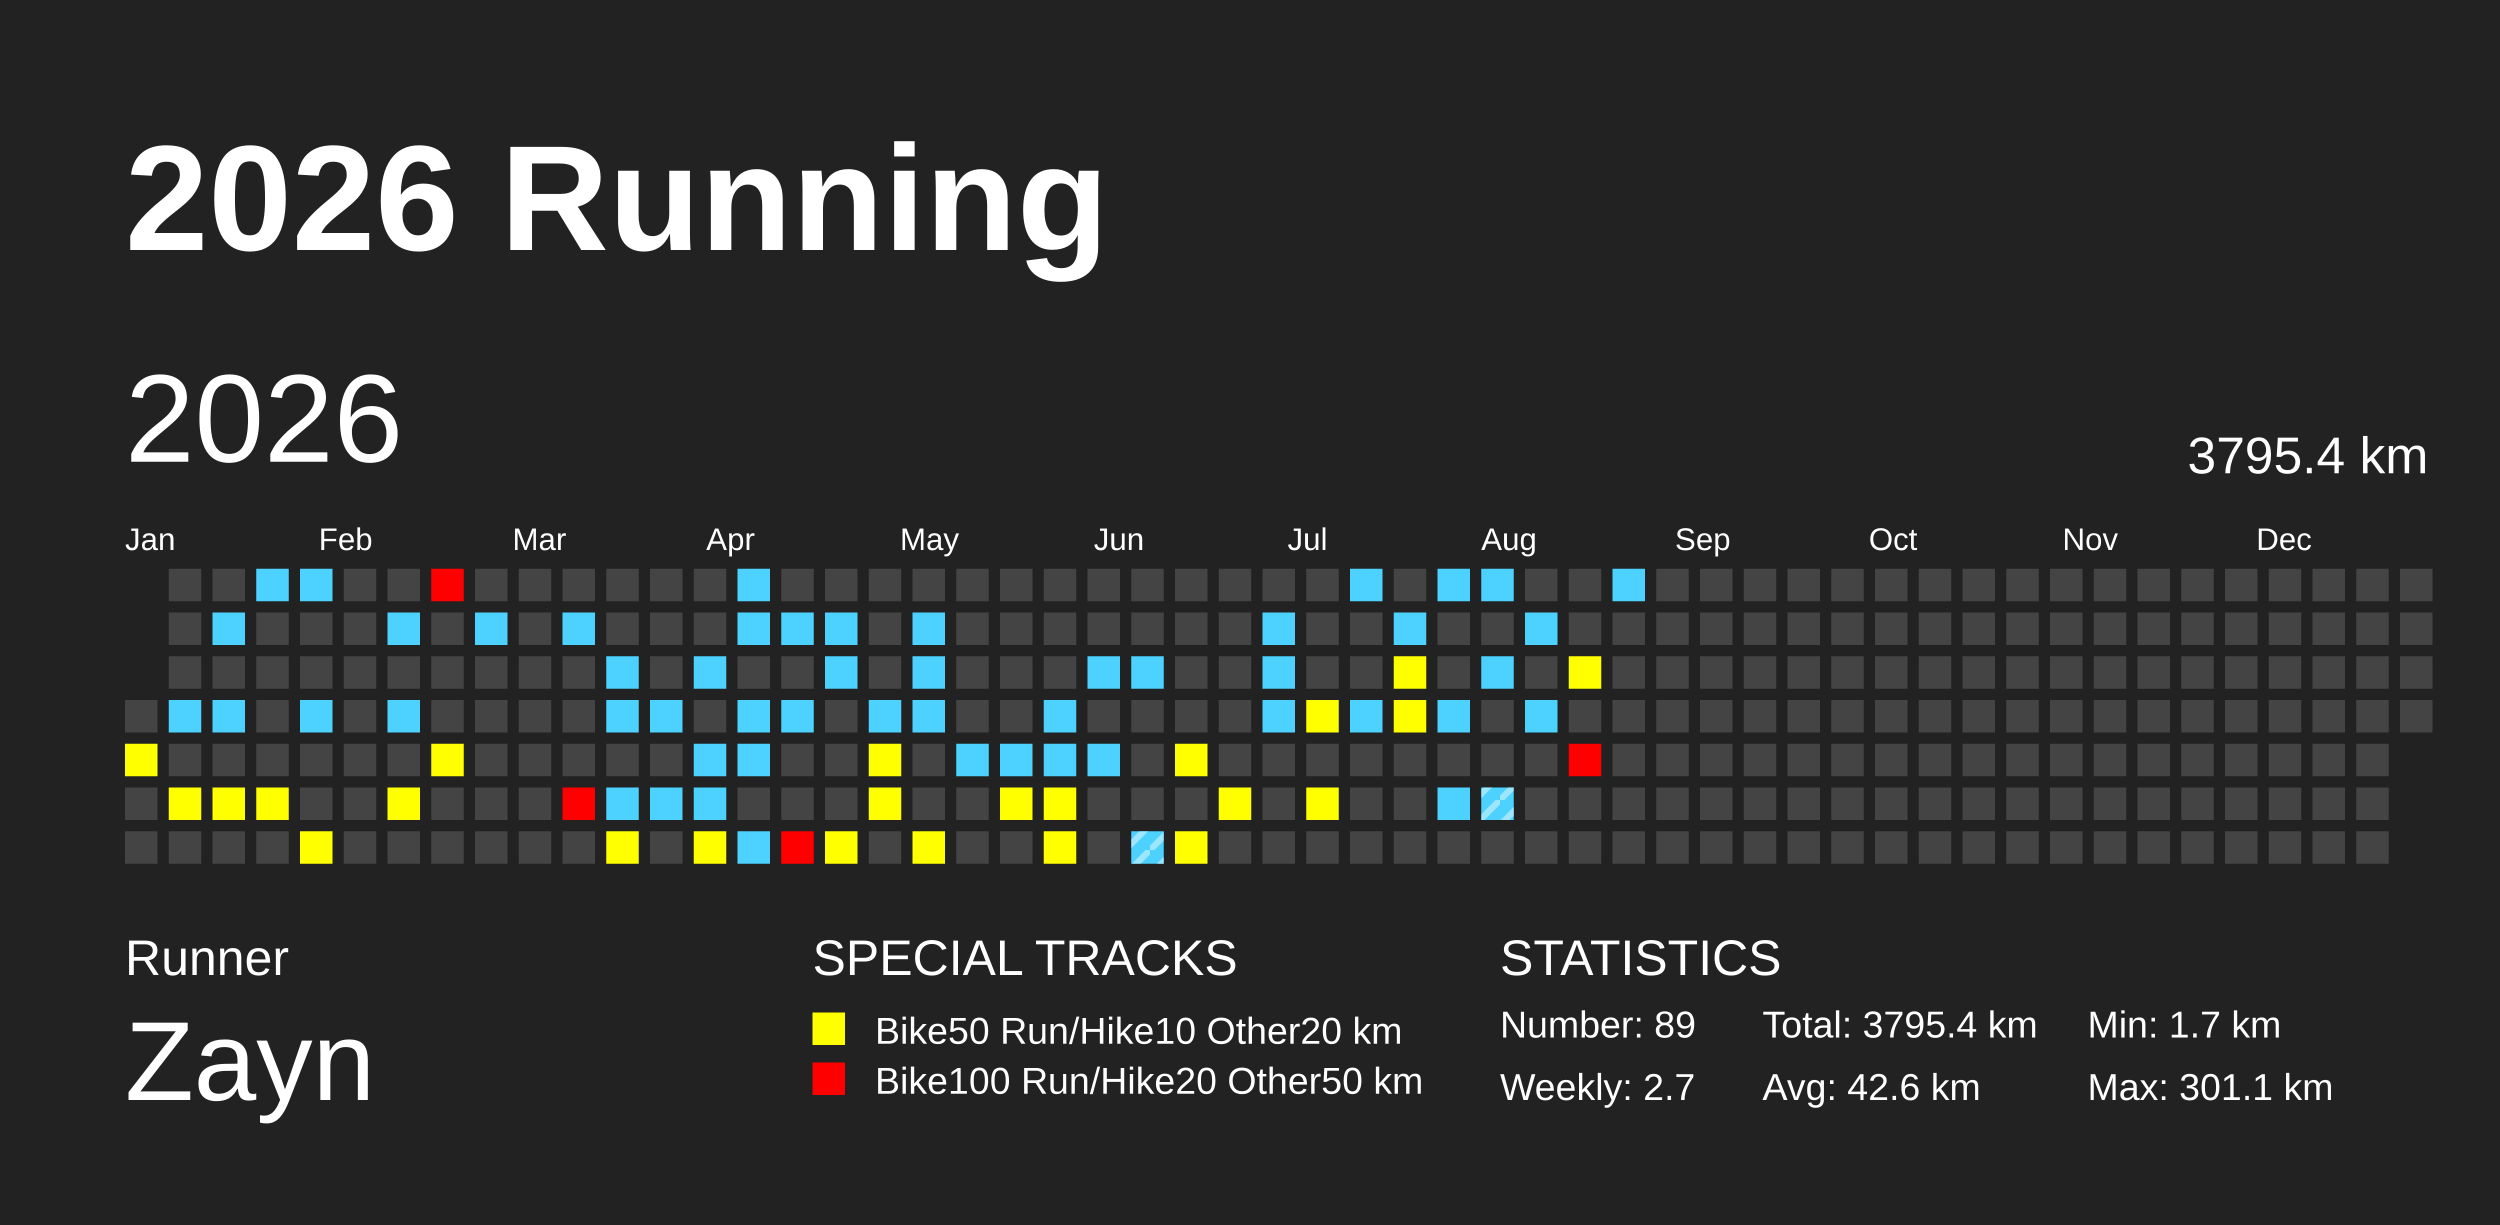
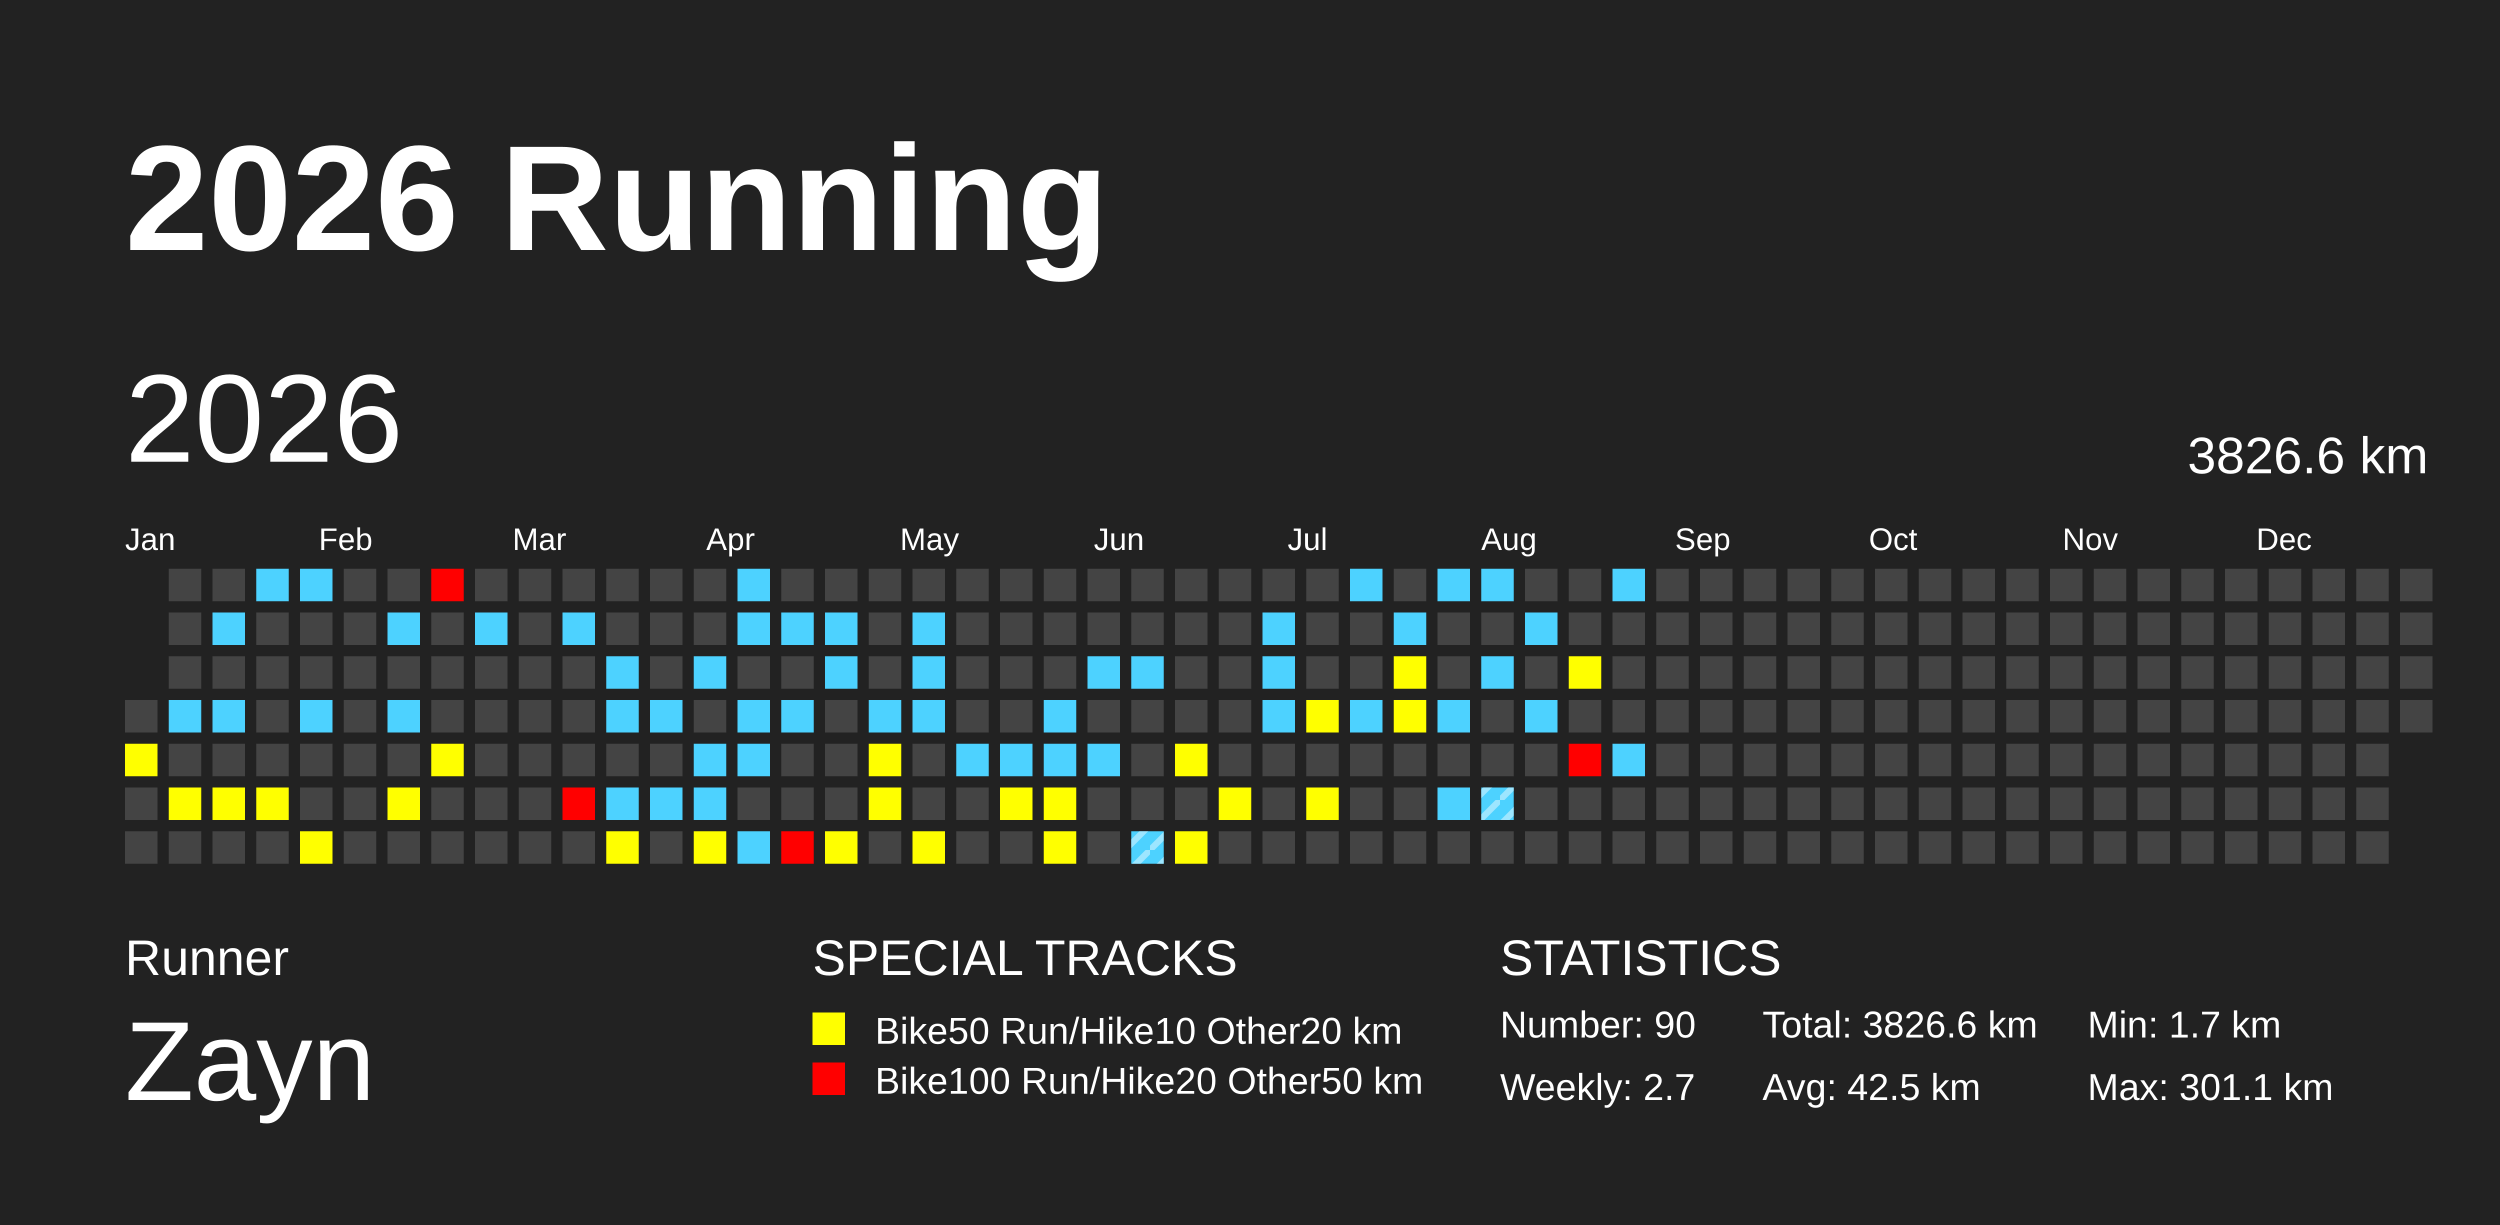
<svg xmlns="http://www.w3.org/2000/svg" baseProfile="full" height="98mm" version="1.1" viewBox="0,0,200,98" width="200mm">
  <defs>
    <pattern height="2" id="indoor-stripe" patternUnits="userSpaceOnUse" width="2">
      <line stroke="white" stroke-opacity="0.45" stroke-width="0.5" x1="0" x2="2" y1="2" y2="0" />
    </pattern>
  </defs>
  <rect fill="#222222" height="98" width="200" x="0" y="0" />
  <text fill="#FFFFFF" style="font-size:12px; font-family:Arial; font-weight:bold;" x="10" y="20">2026 Running</text>
  <text fill="#FFFFFF" style="font-size:4px; font-family:Arial" x="10" y="78">Runner</text>
  <text fill="#FFFFFF" style="font-size:9px; font-family:Arial" x="10" y="88">Zayn</text>
  <text fill="#FFFFFF" style="font-size:4px; font-family:Arial" x="65" y="78">SPECIAL TRACKS</text>
  <rect fill="yellow" height="2.6" width="2.6" x="65" y="81" />
  <text fill="#FFFFFF" style="font-size:3px; font-family:Arial" x="70" y="83.5">Bike50 Run/Hike10 Other20 km</text>
  <rect fill="red" height="2.6" width="2.6" x="65" y="85" />
  <text fill="#FFFFFF" style="font-size:3px; font-family:Arial" x="70" y="87.5">Bike100 Run/Hike20 Other50 km</text>
  <text fill="#FFFFFF" style="font-size:4px; font-family:Arial" x="120" y="78">STATISTICS</text>
-   <text fill="#FFFFFF" style="font-size:3px; font-family:Arial" x="120" y="83">Number: 89</text>
+   <text fill="#FFFFFF" style="font-size:3px; font-family:Arial" x="120" y="83">Number: 90</text>
  <text fill="#FFFFFF" style="font-size:3px; font-family:Arial" x="120" y="88">Weekly: 2.7</text>
-   <text fill="#FFFFFF" style="font-size:3px; font-family:Arial" x="141" y="83">Total: 3795.4 km</text>
-   <text fill="#FFFFFF" style="font-size:3px; font-family:Arial" x="141" y="88">Avg: 42.6 km</text>
+   <text fill="#FFFFFF" style="font-size:3px; font-family:Arial" x="141" y="83">Total: 3826.6 km</text>
+   <text fill="#FFFFFF" style="font-size:3px; font-family:Arial" x="141" y="88">Avg: 42.5 km</text>
  <text fill="#FFFFFF" style="font-size:3px; font-family:Arial" x="167" y="83">Min: 1.7 km</text>
  <text fill="#FFFFFF" style="font-size:3px; font-family:Arial" x="167" y="88">Max: 301.1 km</text>
  <text dominant-baseline="hanging" fill="#FFFFFF" style="font-size:10.0px; font-family:Arial;" x="10" y="30">2026</text>
-   <text dominant-baseline="hanging" fill="#FFFFFF" style="font-size:4.125px; font-family:Arial;" x="175" y="35">3795.4 km</text>
+   <text dominant-baseline="hanging" fill="#FFFFFF" style="font-size:4.125px; font-family:Arial;" x="175" y="35">3826.6 km</text>
  <text fill="#FFFFFF" style="font-size:2.5px; font-family:Arial" x="10.0" y="44">Jan</text>
  <text fill="#FFFFFF" style="font-size:2.5px; font-family:Arial" x="25.5" y="44">Feb</text>
  <text fill="#FFFFFF" style="font-size:2.5px; font-family:Arial" x="41.0" y="44">Mar</text>
  <text fill="#FFFFFF" style="font-size:2.5px; font-family:Arial" x="56.5" y="44">Apr</text>
  <text fill="#FFFFFF" style="font-size:2.5px; font-family:Arial" x="72.0" y="44">May</text>
  <text fill="#FFFFFF" style="font-size:2.5px; font-family:Arial" x="87.5" y="44">Jun</text>
  <text fill="#FFFFFF" style="font-size:2.5px; font-family:Arial" x="103.0" y="44">Jul</text>
  <text fill="#FFFFFF" style="font-size:2.5px; font-family:Arial" x="118.5" y="44">Aug</text>
  <text fill="#FFFFFF" style="font-size:2.5px; font-family:Arial" x="134.0" y="44">Sep</text>
  <text fill="#FFFFFF" style="font-size:2.5px; font-family:Arial" x="149.5" y="44">Oct</text>
  <text fill="#FFFFFF" style="font-size:2.5px; font-family:Arial" x="165.0" y="44">Nov</text>
  <text fill="#FFFFFF" style="font-size:2.5px; font-family:Arial" x="180.5" y="44">Dec</text>
  <rect fill="#444444" height="2.6" width="2.6" x="10.0" y="56.0" />
  <rect fill="yellow" height="2.6" width="2.6" x="10.0" y="59.5" />
  <rect fill="#444444" height="2.6" width="2.6" x="10.0" y="63.0" />
  <rect fill="#444444" height="2.6" width="2.6" x="10.0" y="66.5" />
  <rect fill="#444444" height="2.6" width="2.6" x="13.5" y="45.5" />
  <rect fill="#444444" height="2.6" width="2.6" x="13.5" y="49.0" />
  <rect fill="#444444" height="2.6" width="2.6" x="13.5" y="52.5" />
  <rect fill="#4dd2ff" height="2.6" width="2.6" x="13.5" y="56.0" />
  <rect fill="#444444" height="2.6" width="2.6" x="13.5" y="59.5" />
  <rect fill="yellow" height="2.6" width="2.6" x="13.5" y="63.0" />
  <rect fill="#444444" height="2.6" width="2.6" x="13.5" y="66.5" />
  <rect fill="#444444" height="2.6" width="2.6" x="17.0" y="45.5" />
  <rect fill="#4dd2ff" height="2.6" width="2.6" x="17.0" y="49.0" />
  <rect fill="#444444" height="2.6" width="2.6" x="17.0" y="52.5" />
  <rect fill="#4dd2ff" height="2.6" width="2.6" x="17.0" y="56.0" />
  <rect fill="#444444" height="2.6" width="2.6" x="17.0" y="59.5" />
  <rect fill="yellow" height="2.6" width="2.6" x="17.0" y="63.0" />
  <rect fill="#444444" height="2.6" width="2.6" x="17.0" y="66.5" />
  <rect fill="#4dd2ff" height="2.6" width="2.6" x="20.5" y="45.5" />
  <rect fill="#444444" height="2.6" width="2.6" x="20.5" y="49.0" />
  <rect fill="#444444" height="2.6" width="2.6" x="20.5" y="52.5" />
  <rect fill="#444444" height="2.6" width="2.6" x="20.5" y="56.0" />
  <rect fill="#444444" height="2.6" width="2.6" x="20.5" y="59.5" />
  <rect fill="yellow" height="2.6" width="2.6" x="20.5" y="63.0" />
  <rect fill="#444444" height="2.6" width="2.6" x="20.5" y="66.5" />
  <rect fill="#4dd2ff" height="2.6" width="2.6" x="24.0" y="45.5" />
  <rect fill="#444444" height="2.6" width="2.6" x="24.0" y="49.0" />
  <rect fill="#444444" height="2.6" width="2.6" x="24.0" y="52.5" />
  <rect fill="#4dd2ff" height="2.6" width="2.6" x="24.0" y="56.0" />
  <rect fill="#444444" height="2.6" width="2.6" x="24.0" y="59.5" />
  <rect fill="#444444" height="2.6" width="2.6" x="24.0" y="63.0" />
  <rect fill="yellow" height="2.6" width="2.6" x="24.0" y="66.5" />
  <rect fill="#444444" height="2.6" width="2.6" x="27.5" y="45.5" />
  <rect fill="#444444" height="2.6" width="2.6" x="27.5" y="49.0" />
  <rect fill="#444444" height="2.6" width="2.6" x="27.5" y="52.5" />
  <rect fill="#444444" height="2.6" width="2.6" x="27.5" y="56.0" />
  <rect fill="#444444" height="2.6" width="2.6" x="27.5" y="59.5" />
  <rect fill="#444444" height="2.6" width="2.6" x="27.5" y="63.0" />
  <rect fill="#444444" height="2.6" width="2.6" x="27.5" y="66.5" />
  <rect fill="#444444" height="2.6" width="2.6" x="31.0" y="45.5" />
  <rect fill="#4dd2ff" height="2.6" width="2.6" x="31.0" y="49.0" />
  <rect fill="#444444" height="2.6" width="2.6" x="31.0" y="52.5" />
  <rect fill="#4dd2ff" height="2.6" width="2.6" x="31.0" y="56.0" />
  <rect fill="#444444" height="2.6" width="2.6" x="31.0" y="59.5" />
  <rect fill="yellow" height="2.6" width="2.6" x="31.0" y="63.0" />
  <rect fill="#444444" height="2.6" width="2.6" x="31.0" y="66.5" />
  <rect fill="red" height="2.6" width="2.6" x="34.5" y="45.5" />
  <rect fill="#444444" height="2.6" width="2.6" x="34.5" y="49.0" />
  <rect fill="#444444" height="2.6" width="2.6" x="34.5" y="52.5" />
  <rect fill="#444444" height="2.6" width="2.6" x="34.5" y="56.0" />
  <rect fill="yellow" height="2.6" width="2.6" x="34.5" y="59.5" />
  <rect fill="#444444" height="2.6" width="2.6" x="34.5" y="63.0" />
  <rect fill="#444444" height="2.6" width="2.6" x="34.5" y="66.5" />
  <rect fill="#444444" height="2.6" width="2.6" x="38.0" y="45.5" />
  <rect fill="#4dd2ff" height="2.6" width="2.6" x="38.0" y="49.0" />
  <rect fill="#444444" height="2.6" width="2.6" x="38.0" y="52.5" />
  <rect fill="#444444" height="2.6" width="2.6" x="38.0" y="56.0" />
  <rect fill="#444444" height="2.6" width="2.6" x="38.0" y="59.5" />
  <rect fill="#444444" height="2.6" width="2.6" x="38.0" y="63.0" />
  <rect fill="#444444" height="2.6" width="2.6" x="38.0" y="66.5" />
  <rect fill="#444444" height="2.6" width="2.6" x="41.5" y="45.5" />
  <rect fill="#444444" height="2.6" width="2.6" x="41.5" y="49.0" />
  <rect fill="#444444" height="2.6" width="2.6" x="41.5" y="52.5" />
  <rect fill="#444444" height="2.6" width="2.6" x="41.5" y="56.0" />
  <rect fill="#444444" height="2.6" width="2.6" x="41.5" y="59.5" />
  <rect fill="#444444" height="2.6" width="2.6" x="41.5" y="63.0" />
  <rect fill="#444444" height="2.6" width="2.6" x="41.5" y="66.5" />
  <rect fill="#444444" height="2.6" width="2.6" x="45.0" y="45.5" />
  <rect fill="#4dd2ff" height="2.6" width="2.6" x="45.0" y="49.0" />
  <rect fill="#444444" height="2.6" width="2.6" x="45.0" y="52.5" />
  <rect fill="#444444" height="2.6" width="2.6" x="45.0" y="56.0" />
  <rect fill="#444444" height="2.6" width="2.6" x="45.0" y="59.5" />
  <rect fill="red" height="2.6" width="2.6" x="45.0" y="63.0" />
  <rect fill="#444444" height="2.6" width="2.6" x="45.0" y="66.5" />
  <rect fill="#444444" height="2.6" width="2.6" x="48.5" y="45.5" />
  <rect fill="#444444" height="2.6" width="2.6" x="48.5" y="49.0" />
  <rect fill="#4dd2ff" height="2.6" width="2.6" x="48.5" y="52.5" />
  <rect fill="#4dd2ff" height="2.6" width="2.6" x="48.5" y="56.0" />
  <rect fill="#444444" height="2.6" width="2.6" x="48.5" y="59.5" />
  <rect fill="#4dd2ff" height="2.6" width="2.6" x="48.5" y="63.0" />
  <rect fill="yellow" height="2.6" width="2.6" x="48.5" y="66.5" />
  <rect fill="#444444" height="2.6" width="2.6" x="52.0" y="45.5" />
  <rect fill="#444444" height="2.6" width="2.6" x="52.0" y="49.0" />
  <rect fill="#444444" height="2.6" width="2.6" x="52.0" y="52.5" />
  <rect fill="#4dd2ff" height="2.6" width="2.6" x="52.0" y="56.0" />
  <rect fill="#444444" height="2.6" width="2.6" x="52.0" y="59.5" />
  <rect fill="#4dd2ff" height="2.6" width="2.6" x="52.0" y="63.0" />
  <rect fill="#444444" height="2.6" width="2.6" x="52.0" y="66.5" />
  <rect fill="#444444" height="2.6" width="2.6" x="55.5" y="45.5" />
  <rect fill="#444444" height="2.6" width="2.6" x="55.5" y="49.0" />
  <rect fill="#4dd2ff" height="2.6" width="2.6" x="55.5" y="52.5" />
  <rect fill="#444444" height="2.6" width="2.6" x="55.5" y="56.0" />
  <rect fill="#4dd2ff" height="2.6" width="2.6" x="55.5" y="59.5" />
  <rect fill="#4dd2ff" height="2.6" width="2.6" x="55.5" y="63.0" />
  <rect fill="yellow" height="2.6" width="2.6" x="55.5" y="66.5" />
  <rect fill="#4dd2ff" height="2.6" width="2.6" x="59.0" y="45.5" />
  <rect fill="#4dd2ff" height="2.6" width="2.6" x="59.0" y="49.0" />
  <rect fill="#444444" height="2.6" width="2.6" x="59.0" y="52.5" />
  <rect fill="#4dd2ff" height="2.6" width="2.6" x="59.0" y="56.0" />
  <rect fill="#4dd2ff" height="2.6" width="2.6" x="59.0" y="59.5" />
  <rect fill="#444444" height="2.6" width="2.6" x="59.0" y="63.0" />
  <rect fill="#4dd2ff" height="2.6" width="2.6" x="59.0" y="66.5" />
  <rect fill="#444444" height="2.6" width="2.6" x="62.5" y="45.5" />
  <rect fill="#4dd2ff" height="2.6" width="2.6" x="62.5" y="49.0" />
  <rect fill="#444444" height="2.6" width="2.6" x="62.5" y="52.5" />
  <rect fill="#4dd2ff" height="2.6" width="2.6" x="62.5" y="56.0" />
  <rect fill="#444444" height="2.6" width="2.6" x="62.5" y="59.5" />
  <rect fill="#444444" height="2.6" width="2.6" x="62.5" y="63.0" />
  <rect fill="red" height="2.6" width="2.6" x="62.5" y="66.5" />
  <rect fill="#444444" height="2.6" width="2.6" x="66.0" y="45.5" />
  <rect fill="#4dd2ff" height="2.6" width="2.6" x="66.0" y="49.0" />
  <rect fill="#4dd2ff" height="2.6" width="2.6" x="66.0" y="52.5" />
  <rect fill="#444444" height="2.6" width="2.6" x="66.0" y="56.0" />
  <rect fill="#444444" height="2.6" width="2.6" x="66.0" y="59.5" />
  <rect fill="#444444" height="2.6" width="2.6" x="66.0" y="63.0" />
  <rect fill="yellow" height="2.6" width="2.6" x="66.0" y="66.5" />
  <rect fill="#444444" height="2.6" width="2.6" x="69.5" y="45.5" />
  <rect fill="#444444" height="2.6" width="2.6" x="69.5" y="49.0" />
  <rect fill="#444444" height="2.6" width="2.6" x="69.5" y="52.5" />
  <rect fill="#4dd2ff" height="2.6" width="2.6" x="69.5" y="56.0" />
  <rect fill="yellow" height="2.6" width="2.6" x="69.5" y="59.5" />
  <rect fill="yellow" height="2.6" width="2.6" x="69.5" y="63.0" />
  <rect fill="#444444" height="2.6" width="2.6" x="69.5" y="66.5" />
  <rect fill="#444444" height="2.6" width="2.6" x="73.0" y="45.5" />
  <rect fill="#4dd2ff" height="2.6" width="2.6" x="73.0" y="49.0" />
  <rect fill="#4dd2ff" height="2.6" width="2.6" x="73.0" y="52.5" />
  <rect fill="#4dd2ff" height="2.6" width="2.6" x="73.0" y="56.0" />
  <rect fill="#444444" height="2.6" width="2.6" x="73.0" y="59.5" />
  <rect fill="#444444" height="2.6" width="2.6" x="73.0" y="63.0" />
  <rect fill="yellow" height="2.6" width="2.6" x="73.0" y="66.5" />
  <rect fill="#444444" height="2.6" width="2.6" x="76.5" y="45.5" />
  <rect fill="#444444" height="2.6" width="2.6" x="76.5" y="49.0" />
  <rect fill="#444444" height="2.6" width="2.6" x="76.5" y="52.5" />
  <rect fill="#444444" height="2.6" width="2.6" x="76.5" y="56.0" />
  <rect fill="#4dd2ff" height="2.6" width="2.6" x="76.5" y="59.5" />
  <rect fill="#444444" height="2.6" width="2.6" x="76.5" y="63.0" />
  <rect fill="#444444" height="2.6" width="2.6" x="76.5" y="66.5" />
  <rect fill="#444444" height="2.6" width="2.6" x="80.0" y="45.5" />
  <rect fill="#444444" height="2.6" width="2.6" x="80.0" y="49.0" />
  <rect fill="#444444" height="2.6" width="2.6" x="80.0" y="52.5" />
  <rect fill="#444444" height="2.6" width="2.6" x="80.0" y="56.0" />
  <rect fill="#4dd2ff" height="2.6" width="2.6" x="80.0" y="59.5" />
  <rect fill="yellow" height="2.6" width="2.6" x="80.0" y="63.0" />
  <rect fill="#444444" height="2.6" width="2.6" x="80.0" y="66.5" />
  <rect fill="#444444" height="2.6" width="2.6" x="83.5" y="45.5" />
  <rect fill="#444444" height="2.6" width="2.6" x="83.5" y="49.0" />
  <rect fill="#444444" height="2.6" width="2.6" x="83.5" y="52.5" />
  <rect fill="#4dd2ff" height="2.6" width="2.6" x="83.5" y="56.0" />
  <rect fill="#4dd2ff" height="2.6" width="2.6" x="83.5" y="59.5" />
  <rect fill="yellow" height="2.6" width="2.6" x="83.5" y="63.0" />
  <rect fill="yellow" height="2.6" width="2.6" x="83.5" y="66.5" />
  <rect fill="#444444" height="2.6" width="2.6" x="87.0" y="45.5" />
  <rect fill="#444444" height="2.6" width="2.6" x="87.0" y="49.0" />
  <rect fill="#4dd2ff" height="2.6" width="2.6" x="87.0" y="52.5" />
  <rect fill="#444444" height="2.6" width="2.6" x="87.0" y="56.0" />
  <rect fill="#4dd2ff" height="2.6" width="2.6" x="87.0" y="59.5" />
  <rect fill="#444444" height="2.6" width="2.6" x="87.0" y="63.0" />
  <rect fill="#444444" height="2.6" width="2.6" x="87.0" y="66.5" />
  <rect fill="#444444" height="2.6" width="2.6" x="90.5" y="45.5" />
  <rect fill="#444444" height="2.6" width="2.6" x="90.5" y="49.0" />
  <rect fill="#4dd2ff" height="2.6" width="2.6" x="90.5" y="52.5" />
  <rect fill="#444444" height="2.6" width="2.6" x="90.5" y="56.0" />
  <rect fill="#444444" height="2.6" width="2.6" x="90.5" y="59.5" />
  <rect fill="#444444" height="2.6" width="2.6" x="90.5" y="63.0" />
  <rect fill="#4dd2ff" height="2.6" width="2.6" x="90.5" y="66.5" />
  <rect fill="url(#indoor-stripe)" height="2.6" width="2.6" x="90.5" y="66.5" />
  <rect fill="#444444" height="2.6" width="2.6" x="94.0" y="45.5" />
  <rect fill="#444444" height="2.6" width="2.6" x="94.0" y="49.0" />
  <rect fill="#444444" height="2.6" width="2.6" x="94.0" y="52.5" />
  <rect fill="#444444" height="2.6" width="2.6" x="94.0" y="56.0" />
  <rect fill="yellow" height="2.6" width="2.6" x="94.0" y="59.5" />
  <rect fill="#444444" height="2.6" width="2.6" x="94.0" y="63.0" />
  <rect fill="yellow" height="2.6" width="2.6" x="94.0" y="66.5" />
  <rect fill="#444444" height="2.6" width="2.6" x="97.5" y="45.5" />
  <rect fill="#444444" height="2.6" width="2.6" x="97.5" y="49.0" />
  <rect fill="#444444" height="2.6" width="2.6" x="97.5" y="52.5" />
  <rect fill="#444444" height="2.6" width="2.6" x="97.5" y="56.0" />
  <rect fill="#444444" height="2.6" width="2.6" x="97.5" y="59.5" />
  <rect fill="yellow" height="2.6" width="2.6" x="97.5" y="63.0" />
  <rect fill="#444444" height="2.6" width="2.6" x="97.5" y="66.5" />
  <rect fill="#444444" height="2.6" width="2.6" x="101.0" y="45.5" />
  <rect fill="#4dd2ff" height="2.6" width="2.6" x="101.0" y="49.0" />
  <rect fill="#4dd2ff" height="2.6" width="2.6" x="101.0" y="52.5" />
  <rect fill="#4dd2ff" height="2.6" width="2.6" x="101.0" y="56.0" />
  <rect fill="#444444" height="2.6" width="2.6" x="101.0" y="59.5" />
  <rect fill="#444444" height="2.6" width="2.6" x="101.0" y="63.0" />
  <rect fill="#444444" height="2.6" width="2.6" x="101.0" y="66.5" />
  <rect fill="#444444" height="2.6" width="2.6" x="104.5" y="45.5" />
  <rect fill="#444444" height="2.6" width="2.6" x="104.5" y="49.0" />
  <rect fill="#444444" height="2.6" width="2.6" x="104.5" y="52.5" />
  <rect fill="yellow" height="2.6" width="2.6" x="104.5" y="56.0" />
  <rect fill="#444444" height="2.6" width="2.6" x="104.5" y="59.5" />
  <rect fill="yellow" height="2.6" width="2.6" x="104.5" y="63.0" />
  <rect fill="#444444" height="2.6" width="2.6" x="104.5" y="66.5" />
  <rect fill="#4dd2ff" height="2.6" width="2.6" x="108.0" y="45.5" />
  <rect fill="#444444" height="2.6" width="2.6" x="108.0" y="49.0" />
  <rect fill="#444444" height="2.6" width="2.6" x="108.0" y="52.5" />
  <rect fill="#4dd2ff" height="2.6" width="2.6" x="108.0" y="56.0" />
  <rect fill="#444444" height="2.6" width="2.6" x="108.0" y="59.5" />
  <rect fill="#444444" height="2.6" width="2.6" x="108.0" y="63.0" />
  <rect fill="#444444" height="2.6" width="2.6" x="108.0" y="66.5" />
  <rect fill="#444444" height="2.6" width="2.6" x="111.5" y="45.5" />
  <rect fill="#4dd2ff" height="2.6" width="2.6" x="111.5" y="49.0" />
  <rect fill="yellow" height="2.6" width="2.6" x="111.5" y="52.5" />
  <rect fill="yellow" height="2.6" width="2.6" x="111.5" y="56.0" />
  <rect fill="#444444" height="2.6" width="2.6" x="111.5" y="59.5" />
  <rect fill="#444444" height="2.6" width="2.6" x="111.5" y="63.0" />
  <rect fill="#444444" height="2.6" width="2.6" x="111.5" y="66.5" />
  <rect fill="#4dd2ff" height="2.6" width="2.6" x="115.0" y="45.5" />
  <rect fill="#444444" height="2.6" width="2.6" x="115.0" y="49.0" />
  <rect fill="#444444" height="2.6" width="2.6" x="115.0" y="52.5" />
  <rect fill="#4dd2ff" height="2.6" width="2.6" x="115.0" y="56.0" />
  <rect fill="#444444" height="2.6" width="2.6" x="115.0" y="59.5" />
  <rect fill="#4dd2ff" height="2.6" width="2.6" x="115.0" y="63.0" />
  <rect fill="#444444" height="2.6" width="2.6" x="115.0" y="66.5" />
  <rect fill="#4dd2ff" height="2.6" width="2.6" x="118.5" y="45.5" />
  <rect fill="#444444" height="2.6" width="2.6" x="118.5" y="49.0" />
  <rect fill="#4dd2ff" height="2.6" width="2.6" x="118.5" y="52.5" />
  <rect fill="#444444" height="2.6" width="2.6" x="118.5" y="56.0" />
  <rect fill="#444444" height="2.6" width="2.6" x="118.5" y="59.5" />
  <rect fill="#4dd2ff" height="2.6" width="2.6" x="118.5" y="63.0" />
  <rect fill="url(#indoor-stripe)" height="2.6" width="2.6" x="118.5" y="63.0" />
  <rect fill="#444444" height="2.6" width="2.6" x="118.5" y="66.5" />
  <rect fill="#444444" height="2.6" width="2.6" x="122.0" y="45.5" />
  <rect fill="#4dd2ff" height="2.6" width="2.6" x="122.0" y="49.0" />
  <rect fill="#444444" height="2.6" width="2.6" x="122.0" y="52.5" />
  <rect fill="#4dd2ff" height="2.6" width="2.6" x="122.0" y="56.0" />
  <rect fill="#444444" height="2.6" width="2.6" x="122.0" y="59.5" />
  <rect fill="#444444" height="2.6" width="2.6" x="122.0" y="63.0" />
  <rect fill="#444444" height="2.6" width="2.6" x="122.0" y="66.5" />
  <rect fill="#444444" height="2.6" width="2.6" x="125.5" y="45.5" />
  <rect fill="#444444" height="2.6" width="2.6" x="125.5" y="49.0" />
  <rect fill="yellow" height="2.6" width="2.6" x="125.5" y="52.5" />
  <rect fill="#444444" height="2.6" width="2.6" x="125.5" y="56.0" />
  <rect fill="red" height="2.6" width="2.6" x="125.5" y="59.5" />
  <rect fill="#444444" height="2.6" width="2.6" x="125.5" y="63.0" />
  <rect fill="#444444" height="2.6" width="2.6" x="125.5" y="66.5" />
  <rect fill="#4dd2ff" height="2.6" width="2.6" x="129.0" y="45.5" />
  <rect fill="#444444" height="2.6" width="2.6" x="129.0" y="49.0" />
  <rect fill="#444444" height="2.6" width="2.6" x="129.0" y="52.5" />
  <rect fill="#444444" height="2.6" width="2.6" x="129.0" y="56.0" />
-   <rect fill="#444444" height="2.6" width="2.6" x="129.0" y="59.5" />
+   <rect fill="#4dd2ff" height="2.6" width="2.6" x="129.0" y="59.5" />
  <rect fill="#444444" height="2.6" width="2.6" x="129.0" y="63.0" />
  <rect fill="#444444" height="2.6" width="2.6" x="129.0" y="66.5" />
  <rect fill="#444444" height="2.6" width="2.6" x="132.5" y="45.5" />
  <rect fill="#444444" height="2.6" width="2.6" x="132.5" y="49.0" />
  <rect fill="#444444" height="2.6" width="2.6" x="132.5" y="52.5" />
  <rect fill="#444444" height="2.6" width="2.6" x="132.5" y="56.0" />
  <rect fill="#444444" height="2.6" width="2.6" x="132.5" y="59.5" />
  <rect fill="#444444" height="2.6" width="2.6" x="132.5" y="63.0" />
  <rect fill="#444444" height="2.6" width="2.6" x="132.5" y="66.5" />
  <rect fill="#444444" height="2.6" width="2.6" x="136.0" y="45.5" />
  <rect fill="#444444" height="2.6" width="2.6" x="136.0" y="49.0" />
  <rect fill="#444444" height="2.6" width="2.6" x="136.0" y="52.5" />
  <rect fill="#444444" height="2.6" width="2.6" x="136.0" y="56.0" />
  <rect fill="#444444" height="2.6" width="2.6" x="136.0" y="59.5" />
  <rect fill="#444444" height="2.6" width="2.6" x="136.0" y="63.0" />
  <rect fill="#444444" height="2.6" width="2.6" x="136.0" y="66.5" />
  <rect fill="#444444" height="2.6" width="2.6" x="139.5" y="45.5" />
  <rect fill="#444444" height="2.6" width="2.6" x="139.5" y="49.0" />
  <rect fill="#444444" height="2.6" width="2.6" x="139.5" y="52.5" />
  <rect fill="#444444" height="2.6" width="2.6" x="139.5" y="56.0" />
  <rect fill="#444444" height="2.6" width="2.6" x="139.5" y="59.5" />
  <rect fill="#444444" height="2.6" width="2.6" x="139.5" y="63.0" />
  <rect fill="#444444" height="2.6" width="2.6" x="139.5" y="66.5" />
  <rect fill="#444444" height="2.6" width="2.6" x="143.0" y="45.5" />
  <rect fill="#444444" height="2.6" width="2.6" x="143.0" y="49.0" />
  <rect fill="#444444" height="2.6" width="2.6" x="143.0" y="52.5" />
  <rect fill="#444444" height="2.6" width="2.6" x="143.0" y="56.0" />
  <rect fill="#444444" height="2.6" width="2.6" x="143.0" y="59.5" />
  <rect fill="#444444" height="2.6" width="2.6" x="143.0" y="63.0" />
  <rect fill="#444444" height="2.6" width="2.6" x="143.0" y="66.5" />
  <rect fill="#444444" height="2.6" width="2.6" x="146.5" y="45.5" />
  <rect fill="#444444" height="2.6" width="2.6" x="146.5" y="49.0" />
  <rect fill="#444444" height="2.6" width="2.6" x="146.5" y="52.5" />
  <rect fill="#444444" height="2.6" width="2.6" x="146.5" y="56.0" />
  <rect fill="#444444" height="2.6" width="2.6" x="146.5" y="59.5" />
  <rect fill="#444444" height="2.6" width="2.6" x="146.5" y="63.0" />
  <rect fill="#444444" height="2.6" width="2.6" x="146.5" y="66.5" />
  <rect fill="#444444" height="2.6" width="2.6" x="150.0" y="45.5" />
  <rect fill="#444444" height="2.6" width="2.6" x="150.0" y="49.0" />
  <rect fill="#444444" height="2.6" width="2.6" x="150.0" y="52.5" />
  <rect fill="#444444" height="2.6" width="2.6" x="150.0" y="56.0" />
  <rect fill="#444444" height="2.6" width="2.6" x="150.0" y="59.5" />
  <rect fill="#444444" height="2.6" width="2.6" x="150.0" y="63.0" />
  <rect fill="#444444" height="2.6" width="2.6" x="150.0" y="66.5" />
  <rect fill="#444444" height="2.6" width="2.6" x="153.5" y="45.5" />
  <rect fill="#444444" height="2.6" width="2.6" x="153.5" y="49.0" />
  <rect fill="#444444" height="2.6" width="2.6" x="153.5" y="52.5" />
  <rect fill="#444444" height="2.6" width="2.6" x="153.5" y="56.0" />
  <rect fill="#444444" height="2.6" width="2.6" x="153.5" y="59.5" />
  <rect fill="#444444" height="2.6" width="2.6" x="153.5" y="63.0" />
  <rect fill="#444444" height="2.6" width="2.6" x="153.5" y="66.5" />
  <rect fill="#444444" height="2.6" width="2.6" x="157.0" y="45.5" />
  <rect fill="#444444" height="2.6" width="2.6" x="157.0" y="49.0" />
  <rect fill="#444444" height="2.6" width="2.6" x="157.0" y="52.5" />
  <rect fill="#444444" height="2.6" width="2.6" x="157.0" y="56.0" />
  <rect fill="#444444" height="2.6" width="2.6" x="157.0" y="59.5" />
  <rect fill="#444444" height="2.6" width="2.6" x="157.0" y="63.0" />
  <rect fill="#444444" height="2.6" width="2.6" x="157.0" y="66.5" />
  <rect fill="#444444" height="2.6" width="2.6" x="160.5" y="45.5" />
  <rect fill="#444444" height="2.6" width="2.6" x="160.5" y="49.0" />
  <rect fill="#444444" height="2.6" width="2.6" x="160.5" y="52.5" />
  <rect fill="#444444" height="2.6" width="2.6" x="160.5" y="56.0" />
  <rect fill="#444444" height="2.6" width="2.6" x="160.5" y="59.5" />
  <rect fill="#444444" height="2.6" width="2.6" x="160.5" y="63.0" />
  <rect fill="#444444" height="2.6" width="2.6" x="160.5" y="66.5" />
  <rect fill="#444444" height="2.6" width="2.6" x="164.0" y="45.5" />
  <rect fill="#444444" height="2.6" width="2.6" x="164.0" y="49.0" />
  <rect fill="#444444" height="2.6" width="2.6" x="164.0" y="52.5" />
  <rect fill="#444444" height="2.6" width="2.6" x="164.0" y="56.0" />
  <rect fill="#444444" height="2.6" width="2.6" x="164.0" y="59.5" />
  <rect fill="#444444" height="2.6" width="2.6" x="164.0" y="63.0" />
  <rect fill="#444444" height="2.6" width="2.6" x="164.0" y="66.5" />
  <rect fill="#444444" height="2.6" width="2.6" x="167.5" y="45.5" />
  <rect fill="#444444" height="2.6" width="2.6" x="167.5" y="49.0" />
  <rect fill="#444444" height="2.6" width="2.6" x="167.5" y="52.5" />
  <rect fill="#444444" height="2.6" width="2.6" x="167.5" y="56.0" />
  <rect fill="#444444" height="2.6" width="2.6" x="167.5" y="59.5" />
  <rect fill="#444444" height="2.6" width="2.6" x="167.5" y="63.0" />
  <rect fill="#444444" height="2.6" width="2.6" x="167.5" y="66.5" />
  <rect fill="#444444" height="2.6" width="2.6" x="171.0" y="45.5" />
  <rect fill="#444444" height="2.6" width="2.6" x="171.0" y="49.0" />
  <rect fill="#444444" height="2.6" width="2.6" x="171.0" y="52.5" />
  <rect fill="#444444" height="2.6" width="2.6" x="171.0" y="56.0" />
  <rect fill="#444444" height="2.6" width="2.6" x="171.0" y="59.5" />
  <rect fill="#444444" height="2.6" width="2.6" x="171.0" y="63.0" />
  <rect fill="#444444" height="2.6" width="2.6" x="171.0" y="66.5" />
  <rect fill="#444444" height="2.6" width="2.6" x="174.5" y="45.5" />
  <rect fill="#444444" height="2.6" width="2.6" x="174.5" y="49.0" />
  <rect fill="#444444" height="2.6" width="2.6" x="174.5" y="52.5" />
  <rect fill="#444444" height="2.6" width="2.6" x="174.5" y="56.0" />
  <rect fill="#444444" height="2.6" width="2.6" x="174.5" y="59.5" />
  <rect fill="#444444" height="2.6" width="2.6" x="174.5" y="63.0" />
  <rect fill="#444444" height="2.6" width="2.6" x="174.5" y="66.5" />
  <rect fill="#444444" height="2.6" width="2.6" x="178.0" y="45.5" />
  <rect fill="#444444" height="2.6" width="2.6" x="178.0" y="49.0" />
  <rect fill="#444444" height="2.6" width="2.6" x="178.0" y="52.5" />
  <rect fill="#444444" height="2.6" width="2.6" x="178.0" y="56.0" />
  <rect fill="#444444" height="2.6" width="2.6" x="178.0" y="59.5" />
  <rect fill="#444444" height="2.6" width="2.6" x="178.0" y="63.0" />
  <rect fill="#444444" height="2.6" width="2.6" x="178.0" y="66.5" />
  <rect fill="#444444" height="2.6" width="2.6" x="181.5" y="45.5" />
  <rect fill="#444444" height="2.6" width="2.6" x="181.5" y="49.0" />
  <rect fill="#444444" height="2.6" width="2.6" x="181.5" y="52.5" />
  <rect fill="#444444" height="2.6" width="2.6" x="181.5" y="56.0" />
  <rect fill="#444444" height="2.6" width="2.6" x="181.5" y="59.5" />
  <rect fill="#444444" height="2.6" width="2.6" x="181.5" y="63.0" />
  <rect fill="#444444" height="2.6" width="2.6" x="181.5" y="66.5" />
  <rect fill="#444444" height="2.6" width="2.6" x="185.0" y="45.5" />
  <rect fill="#444444" height="2.6" width="2.6" x="185.0" y="49.0" />
  <rect fill="#444444" height="2.6" width="2.6" x="185.0" y="52.5" />
  <rect fill="#444444" height="2.6" width="2.6" x="185.0" y="56.0" />
  <rect fill="#444444" height="2.6" width="2.6" x="185.0" y="59.5" />
  <rect fill="#444444" height="2.6" width="2.6" x="185.0" y="63.0" />
  <rect fill="#444444" height="2.6" width="2.6" x="185.0" y="66.5" />
  <rect fill="#444444" height="2.6" width="2.6" x="188.5" y="45.5" />
  <rect fill="#444444" height="2.6" width="2.6" x="188.5" y="49.0" />
  <rect fill="#444444" height="2.6" width="2.6" x="188.5" y="52.5" />
  <rect fill="#444444" height="2.6" width="2.6" x="188.5" y="56.0" />
  <rect fill="#444444" height="2.6" width="2.6" x="188.5" y="59.5" />
  <rect fill="#444444" height="2.6" width="2.6" x="188.5" y="63.0" />
  <rect fill="#444444" height="2.6" width="2.6" x="188.5" y="66.5" />
  <rect fill="#444444" height="2.6" width="2.6" x="192.0" y="45.5" />
  <rect fill="#444444" height="2.6" width="2.6" x="192.0" y="49.0" />
  <rect fill="#444444" height="2.6" width="2.6" x="192.0" y="52.5" />
  <rect fill="#444444" height="2.6" width="2.6" x="192.0" y="56.0" />
</svg>
